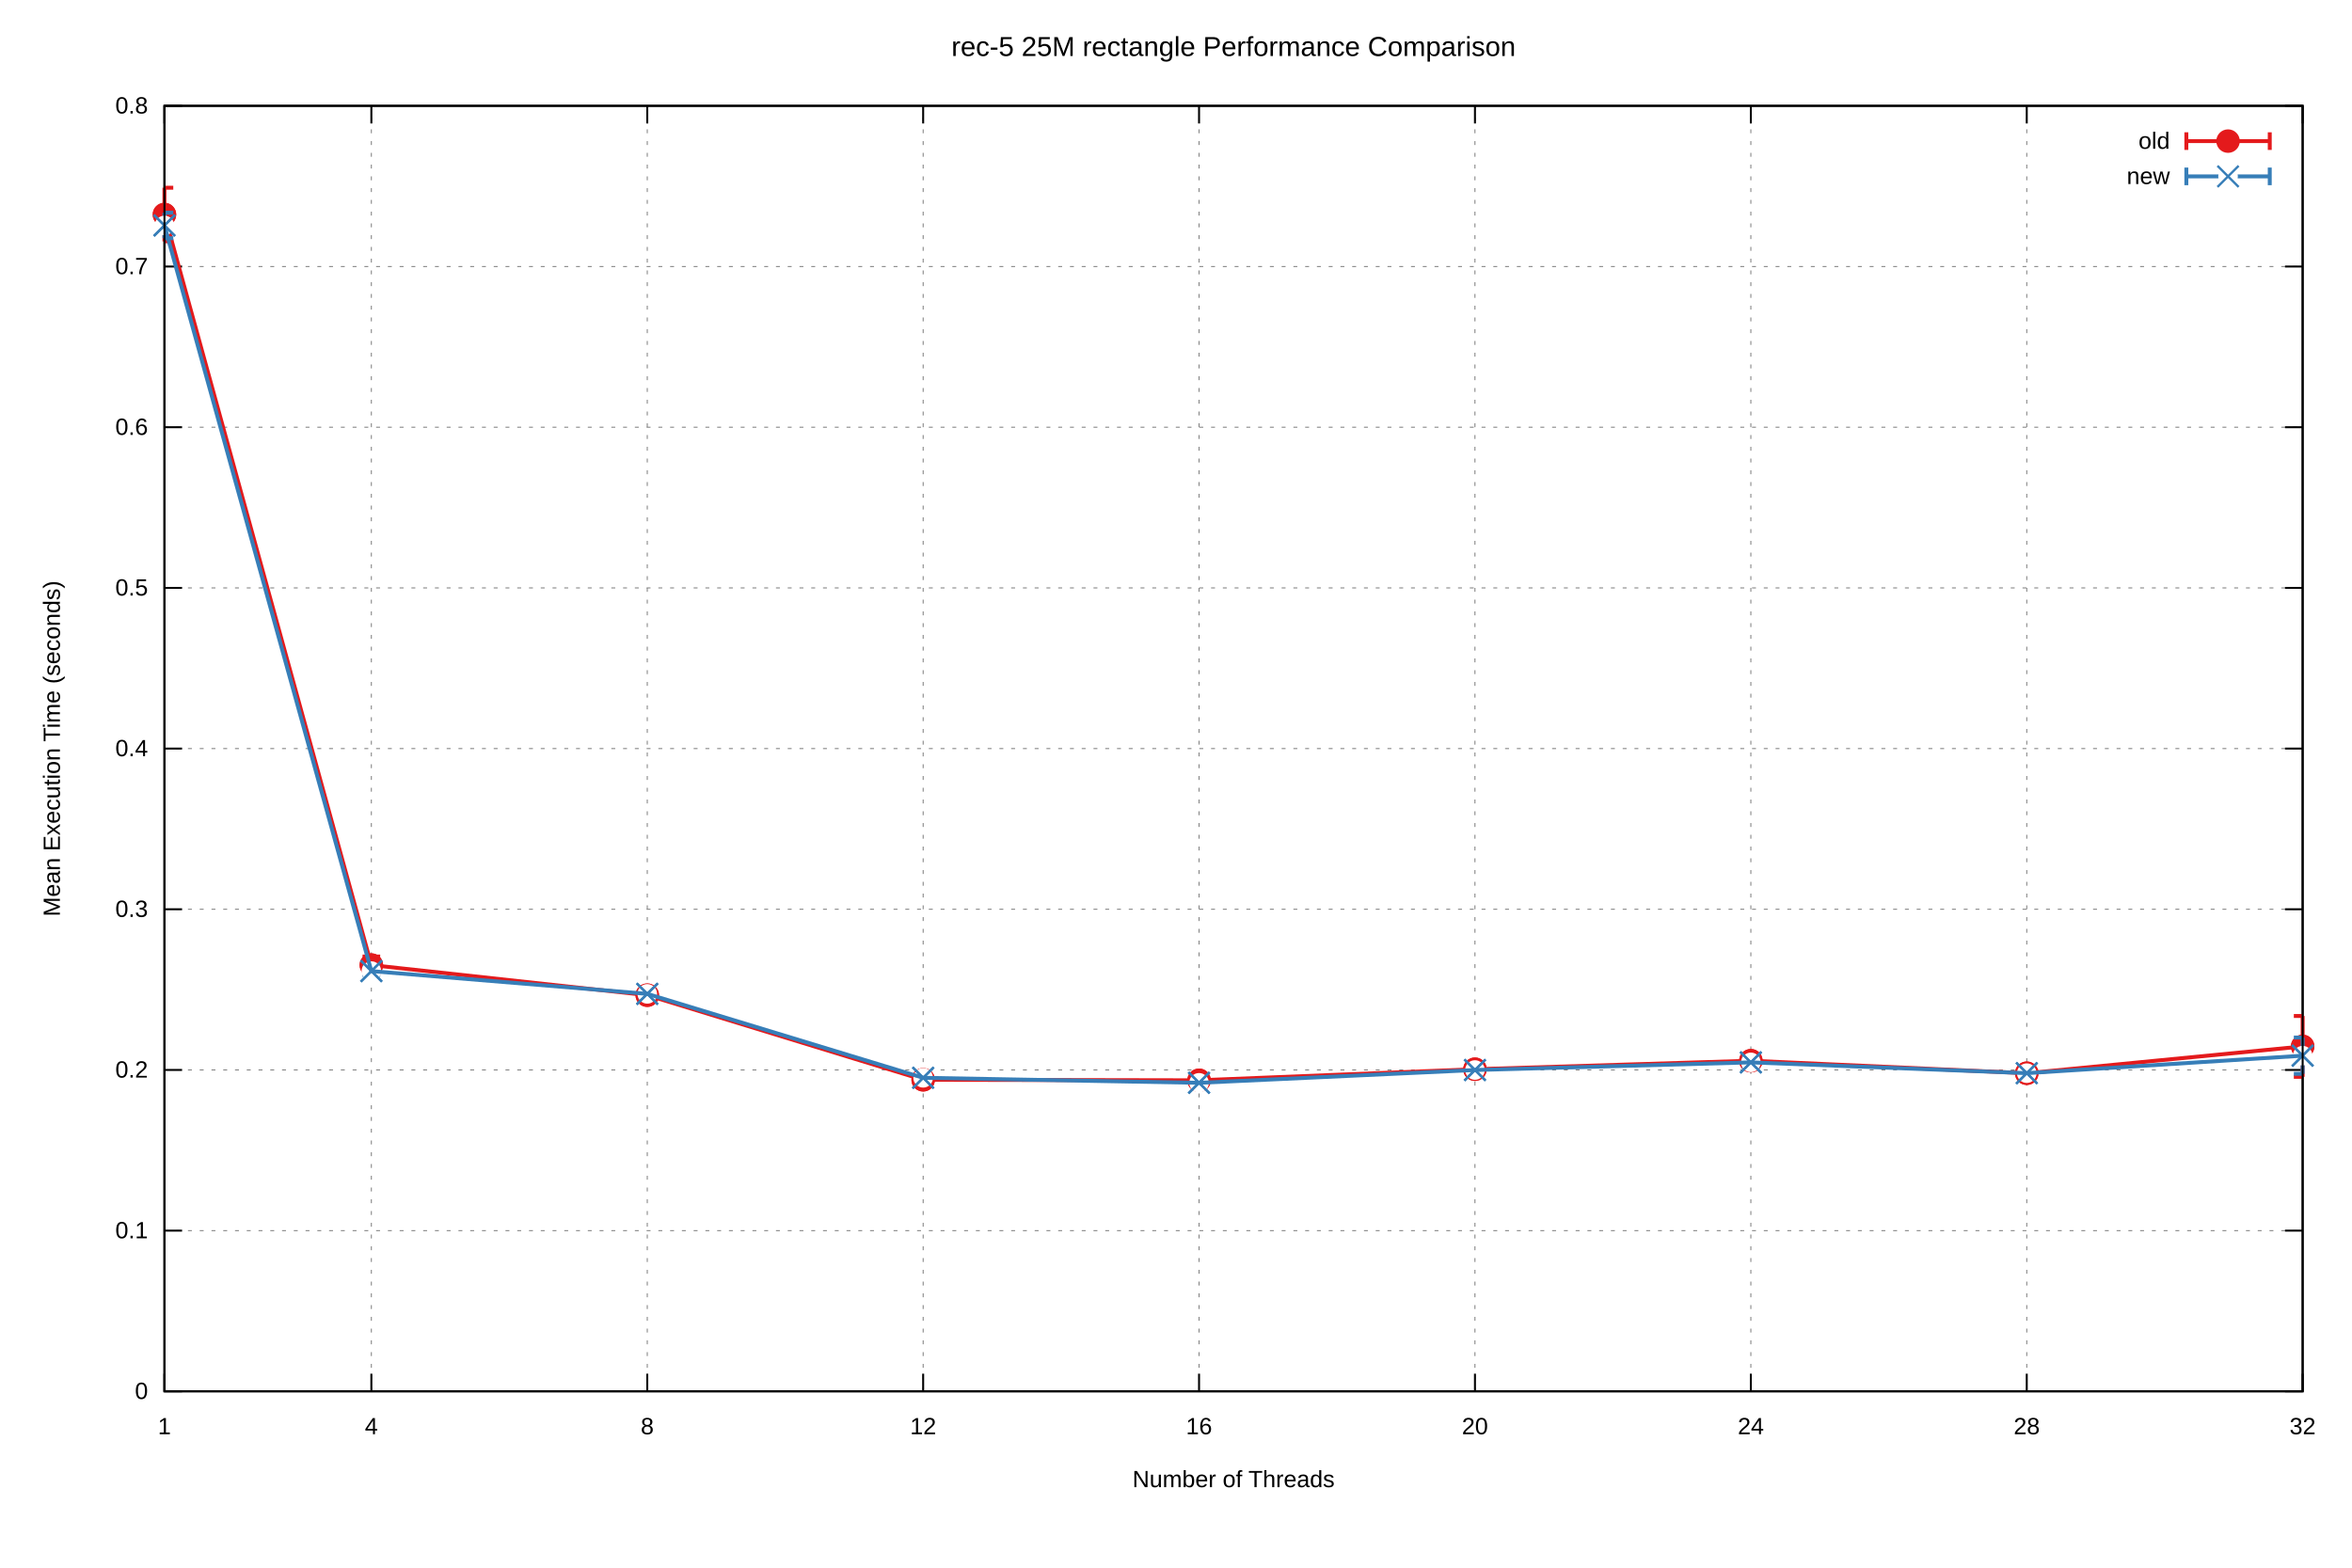
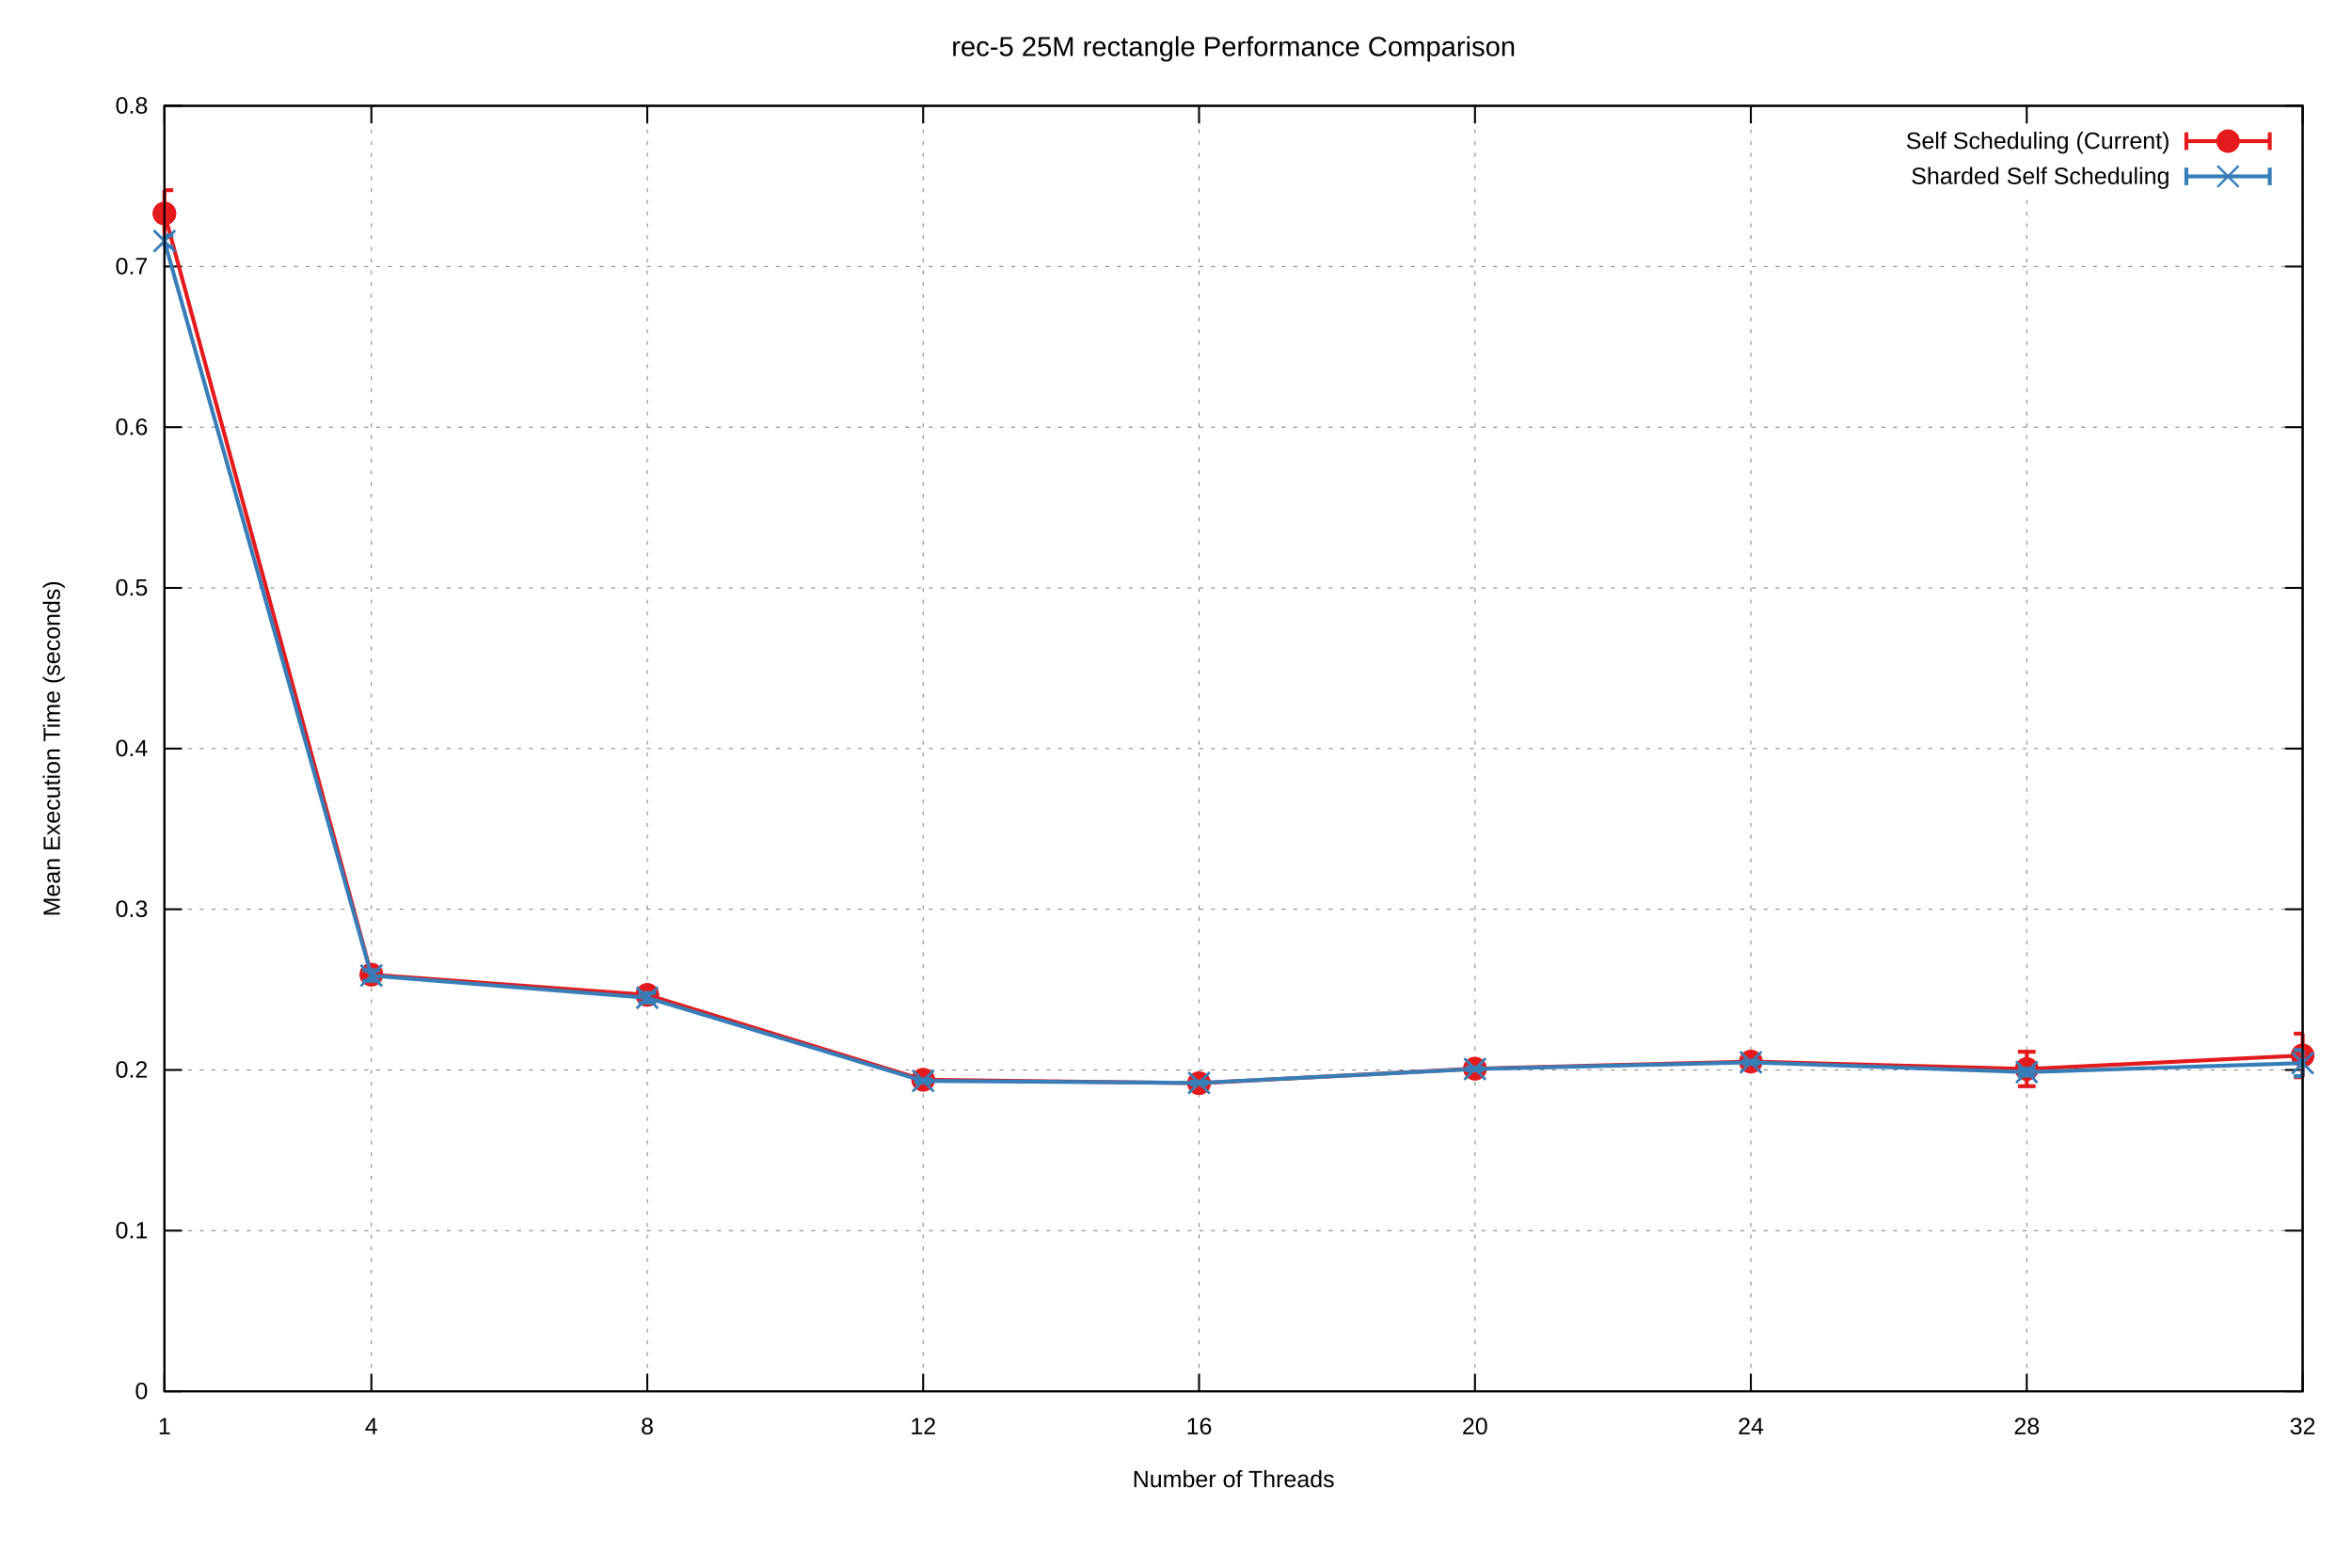
<svg xmlns="http://www.w3.org/2000/svg" xmlns:xlink="http://www.w3.org/1999/xlink" width="1200" height="800" viewBox="0 0 1200 800">
  <g id="gnuplot_canvas">
    <rect x="0" y="0" width="1200" height="800" fill="none" />
    <defs>
      <circle id="gpDot" r="0.5" stroke-width="0.5" stroke="currentColor" />
      <path id="gpPt0" stroke-width="0.222" stroke="currentColor" d="M-1,0 h2 M0,-1 v2" />
      <path id="gpPt1" stroke-width="0.222" stroke="currentColor" d="M-1,-1 L1,1 M1,-1 L-1,1" />
      <path id="gpPt2" stroke-width="0.222" stroke="currentColor" d="M-1,0 L1,0 M0,-1 L0,1 M-1,-1 L1,1 M-1,1 L1,-1" />
      <rect id="gpPt3" stroke-width="0.222" stroke="currentColor" x="-1" y="-1" width="2" height="2" />
      <rect id="gpPt4" stroke-width="0.222" stroke="currentColor" fill="currentColor" x="-1" y="-1" width="2" height="2" />
      <circle id="gpPt5" stroke-width="0.222" stroke="currentColor" cx="0" cy="0" r="1" />
      <use xlink:href="#gpPt5" id="gpPt6" fill="currentColor" stroke="none" />
      <path id="gpPt7" stroke-width="0.222" stroke="currentColor" d="M0,-1.33 L-1.33,0.67 L1.33,0.67 z" />
      <use xlink:href="#gpPt7" id="gpPt8" fill="currentColor" stroke="none" />
      <use xlink:href="#gpPt7" id="gpPt9" stroke="currentColor" transform="rotate(180)" />
      <use xlink:href="#gpPt9" id="gpPt10" fill="currentColor" stroke="none" />
      <use xlink:href="#gpPt3" id="gpPt11" stroke="currentColor" transform="rotate(45)" />
      <use xlink:href="#gpPt11" id="gpPt12" fill="currentColor" stroke="none" />
      <path id="gpPt13" stroke-width="0.222" stroke="currentColor" d="M0,1.330 L1.265,0.411 L0.782,-1.067 L-0.782,-1.076 L-1.265,0.411 z" />
      <use xlink:href="#gpPt13" id="gpPt14" fill="currentColor" stroke="none" />
      <filter id="textbox" filterUnits="objectBoundingBox" x="0" y="0" height="1" width="1">
        <feFlood flood-color="white" flood-opacity="1" result="bgnd" />
        <feComposite in="SourceGraphic" in2="bgnd" operator="atop" />
      </filter>
      <filter id="greybox" filterUnits="objectBoundingBox" x="0" y="0" height="1" width="1">
        <feFlood flood-color="lightgrey" flood-opacity="1" result="grey" />
        <feComposite in="SourceGraphic" in2="grey" operator="atop" />
      </filter>
    </defs>
    <g fill="none" color="white" stroke="currentColor" stroke-width="1.00" stroke-linecap="butt" stroke-linejoin="miter">
</g>
    <g fill="none" color="black" stroke="currentColor" stroke-width="1.00" stroke-linecap="butt" stroke-linejoin="miter">
</g>
    <g fill="none" color="black" stroke="black" stroke-width="0.50" stroke-linecap="butt" stroke-linejoin="miter">
</g>
    <g fill="none" color="gray" stroke="currentColor" stroke-width="0.50" stroke-linecap="butt" stroke-linejoin="miter">
      <path stroke="gray" stroke-dasharray="2,4" class="gridline" d="M83.90,710.00 L1174.82,710.00  " />
    </g>
    <g fill="none" color="gray" stroke="gray" stroke-width="1.00" stroke-linecap="butt" stroke-linejoin="miter">
</g>
    <g fill="none" color="black" stroke="currentColor" stroke-width="1.00" stroke-linecap="butt" stroke-linejoin="miter">
      <path stroke="black" d="M83.90,710.00 L92.90,710.00 M1174.82,710.00 L1165.82,710.00  " />
      <g transform="translate(75.51,713.90)" stroke="none" fill="black" font-family="Arial" font-size="12.00" text-anchor="end">
        <text>
          <tspan font-family="Arial"> 0</tspan>
        </text>
      </g>
    </g>
    <g fill="none" color="black" stroke="currentColor" stroke-width="1.00" stroke-linecap="butt" stroke-linejoin="miter">
</g>
    <g fill="none" color="black" stroke="black" stroke-width="0.50" stroke-linecap="butt" stroke-linejoin="miter">
</g>
    <g fill="none" color="gray" stroke="currentColor" stroke-width="0.50" stroke-linecap="butt" stroke-linejoin="miter">
      <path stroke="gray" stroke-dasharray="2,4" class="gridline" d="M83.90,628.00 L1174.82,628.00  " />
    </g>
    <g fill="none" color="gray" stroke="gray" stroke-width="1.00" stroke-linecap="butt" stroke-linejoin="miter">
</g>
    <g fill="none" color="black" stroke="currentColor" stroke-width="1.00" stroke-linecap="butt" stroke-linejoin="miter">
      <path stroke="black" d="M83.90,628.00 L92.90,628.00 M1174.82,628.00 L1165.82,628.00  " />
      <g transform="translate(75.51,631.90)" stroke="none" fill="black" font-family="Arial" font-size="12.00" text-anchor="end">
        <text>
          <tspan font-family="Arial"> 0.1</tspan>
        </text>
      </g>
    </g>
    <g fill="none" color="black" stroke="currentColor" stroke-width="1.00" stroke-linecap="butt" stroke-linejoin="miter">
</g>
    <g fill="none" color="black" stroke="black" stroke-width="0.50" stroke-linecap="butt" stroke-linejoin="miter">
</g>
    <g fill="none" color="gray" stroke="currentColor" stroke-width="0.50" stroke-linecap="butt" stroke-linejoin="miter">
      <path stroke="gray" stroke-dasharray="2,4" class="gridline" d="M83.90,546.00 L1174.82,546.00  " />
    </g>
    <g fill="none" color="gray" stroke="gray" stroke-width="1.00" stroke-linecap="butt" stroke-linejoin="miter">
</g>
    <g fill="none" color="black" stroke="currentColor" stroke-width="1.00" stroke-linecap="butt" stroke-linejoin="miter">
      <path stroke="black" d="M83.90,546.00 L92.90,546.00 M1174.82,546.00 L1165.82,546.00  " />
      <g transform="translate(75.51,549.90)" stroke="none" fill="black" font-family="Arial" font-size="12.00" text-anchor="end">
        <text>
          <tspan font-family="Arial"> 0.2</tspan>
        </text>
      </g>
    </g>
    <g fill="none" color="black" stroke="currentColor" stroke-width="1.00" stroke-linecap="butt" stroke-linejoin="miter">
</g>
    <g fill="none" color="black" stroke="black" stroke-width="0.50" stroke-linecap="butt" stroke-linejoin="miter">
</g>
    <g fill="none" color="gray" stroke="currentColor" stroke-width="0.50" stroke-linecap="butt" stroke-linejoin="miter">
      <path stroke="gray" stroke-dasharray="2,4" class="gridline" d="M83.90,464.00 L1174.82,464.00  " />
    </g>
    <g fill="none" color="gray" stroke="gray" stroke-width="1.00" stroke-linecap="butt" stroke-linejoin="miter">
</g>
    <g fill="none" color="black" stroke="currentColor" stroke-width="1.00" stroke-linecap="butt" stroke-linejoin="miter">
      <path stroke="black" d="M83.90,464.00 L92.90,464.00 M1174.82,464.00 L1165.82,464.00  " />
      <g transform="translate(75.51,467.90)" stroke="none" fill="black" font-family="Arial" font-size="12.00" text-anchor="end">
        <text>
          <tspan font-family="Arial"> 0.3</tspan>
        </text>
      </g>
    </g>
    <g fill="none" color="black" stroke="currentColor" stroke-width="1.00" stroke-linecap="butt" stroke-linejoin="miter">
</g>
    <g fill="none" color="black" stroke="black" stroke-width="0.50" stroke-linecap="butt" stroke-linejoin="miter">
</g>
    <g fill="none" color="gray" stroke="currentColor" stroke-width="0.50" stroke-linecap="butt" stroke-linejoin="miter">
      <path stroke="gray" stroke-dasharray="2,4" class="gridline" d="M83.90,382.00 L1174.82,382.00  " />
    </g>
    <g fill="none" color="gray" stroke="gray" stroke-width="1.00" stroke-linecap="butt" stroke-linejoin="miter">
</g>
    <g fill="none" color="black" stroke="currentColor" stroke-width="1.00" stroke-linecap="butt" stroke-linejoin="miter">
      <path stroke="black" d="M83.90,382.00 L92.90,382.00 M1174.82,382.00 L1165.82,382.00  " />
      <g transform="translate(75.51,385.90)" stroke="none" fill="black" font-family="Arial" font-size="12.00" text-anchor="end">
        <text>
          <tspan font-family="Arial"> 0.4</tspan>
        </text>
      </g>
    </g>
    <g fill="none" color="black" stroke="currentColor" stroke-width="1.00" stroke-linecap="butt" stroke-linejoin="miter">
</g>
    <g fill="none" color="black" stroke="black" stroke-width="0.50" stroke-linecap="butt" stroke-linejoin="miter">
</g>
    <g fill="none" color="gray" stroke="currentColor" stroke-width="0.50" stroke-linecap="butt" stroke-linejoin="miter">
      <path stroke="gray" stroke-dasharray="2,4" class="gridline" d="M83.90,300.01 L1174.82,300.01  " />
    </g>
    <g fill="none" color="gray" stroke="gray" stroke-width="1.00" stroke-linecap="butt" stroke-linejoin="miter">
</g>
    <g fill="none" color="black" stroke="currentColor" stroke-width="1.00" stroke-linecap="butt" stroke-linejoin="miter">
      <path stroke="black" d="M83.90,300.01 L92.90,300.01 M1174.82,300.01 L1165.82,300.01  " />
      <g transform="translate(75.51,303.91)" stroke="none" fill="black" font-family="Arial" font-size="12.00" text-anchor="end">
        <text>
          <tspan font-family="Arial"> 0.5</tspan>
        </text>
      </g>
    </g>
    <g fill="none" color="black" stroke="currentColor" stroke-width="1.00" stroke-linecap="butt" stroke-linejoin="miter">
</g>
    <g fill="none" color="black" stroke="black" stroke-width="0.50" stroke-linecap="butt" stroke-linejoin="miter">
</g>
    <g fill="none" color="gray" stroke="currentColor" stroke-width="0.50" stroke-linecap="butt" stroke-linejoin="miter">
      <path stroke="gray" stroke-dasharray="2,4" class="gridline" d="M83.90,218.01 L1174.82,218.01  " />
    </g>
    <g fill="none" color="gray" stroke="gray" stroke-width="1.00" stroke-linecap="butt" stroke-linejoin="miter">
</g>
    <g fill="none" color="black" stroke="currentColor" stroke-width="1.00" stroke-linecap="butt" stroke-linejoin="miter">
      <path stroke="black" d="M83.90,218.01 L92.90,218.01 M1174.82,218.01 L1165.82,218.01  " />
      <g transform="translate(75.51,221.91)" stroke="none" fill="black" font-family="Arial" font-size="12.00" text-anchor="end">
        <text>
          <tspan font-family="Arial"> 0.6</tspan>
        </text>
      </g>
    </g>
    <g fill="none" color="black" stroke="currentColor" stroke-width="1.00" stroke-linecap="butt" stroke-linejoin="miter">
</g>
    <g fill="none" color="black" stroke="black" stroke-width="0.50" stroke-linecap="butt" stroke-linejoin="miter">
</g>
    <g fill="none" color="gray" stroke="currentColor" stroke-width="0.50" stroke-linecap="butt" stroke-linejoin="miter">
      <path stroke="gray" stroke-dasharray="2,4" class="gridline" d="M83.90,136.01 L1174.82,136.01  " />
    </g>
    <g fill="none" color="gray" stroke="gray" stroke-width="1.00" stroke-linecap="butt" stroke-linejoin="miter">
</g>
    <g fill="none" color="black" stroke="currentColor" stroke-width="1.00" stroke-linecap="butt" stroke-linejoin="miter">
      <path stroke="black" d="M83.90,136.01 L92.90,136.01 M1174.82,136.01 L1165.82,136.01  " />
      <g transform="translate(75.51,139.91)" stroke="none" fill="black" font-family="Arial" font-size="12.00" text-anchor="end">
        <text>
          <tspan font-family="Arial"> 0.7</tspan>
        </text>
      </g>
    </g>
    <g fill="none" color="black" stroke="currentColor" stroke-width="1.00" stroke-linecap="butt" stroke-linejoin="miter">
</g>
    <g fill="none" color="black" stroke="black" stroke-width="0.50" stroke-linecap="butt" stroke-linejoin="miter">
</g>
    <g fill="none" color="gray" stroke="currentColor" stroke-width="0.50" stroke-linecap="butt" stroke-linejoin="miter">
      <path stroke="gray" stroke-dasharray="2,4" class="gridline" d="M83.90,54.01 L1174.82,54.01  " />
    </g>
    <g fill="none" color="gray" stroke="gray" stroke-width="1.00" stroke-linecap="butt" stroke-linejoin="miter">
</g>
    <g fill="none" color="black" stroke="currentColor" stroke-width="1.00" stroke-linecap="butt" stroke-linejoin="miter">
      <path stroke="black" d="M83.90,54.01 L92.90,54.01 M1174.82,54.01 L1165.82,54.01  " />
      <g transform="translate(75.51,57.91)" stroke="none" fill="black" font-family="Arial" font-size="12.00" text-anchor="end">
        <text>
          <tspan font-family="Arial"> 0.8</tspan>
        </text>
      </g>
    </g>
    <g fill="none" color="black" stroke="currentColor" stroke-width="1.00" stroke-linecap="butt" stroke-linejoin="miter">
</g>
    <g fill="none" color="black" stroke="black" stroke-width="0.50" stroke-linecap="butt" stroke-linejoin="miter">
</g>
    <g fill="none" color="gray" stroke="currentColor" stroke-width="0.50" stroke-linecap="butt" stroke-linejoin="miter">
      <path stroke="gray" stroke-dasharray="2,4" class="gridline" d="M83.90,710.00 L83.90,54.01  " />
    </g>
    <g fill="none" color="gray" stroke="gray" stroke-width="1.00" stroke-linecap="butt" stroke-linejoin="miter">
</g>
    <g fill="none" color="black" stroke="currentColor" stroke-width="1.00" stroke-linecap="butt" stroke-linejoin="miter">
      <path stroke="black" d="M83.90,710.00 L83.90,701.00 M83.90,54.01 L83.90,63.01  " />
      <g transform="translate(83.90,731.90)" stroke="none" fill="black" font-family="Arial" font-size="12.00" text-anchor="middle">
        <text>
          <tspan font-family="Arial"> 1</tspan>
        </text>
      </g>
    </g>
    <g fill="none" color="black" stroke="currentColor" stroke-width="1.00" stroke-linecap="butt" stroke-linejoin="miter">
</g>
    <g fill="none" color="black" stroke="black" stroke-width="0.50" stroke-linecap="butt" stroke-linejoin="miter">
</g>
    <g fill="none" color="gray" stroke="currentColor" stroke-width="0.50" stroke-linecap="butt" stroke-linejoin="miter">
      <path stroke="gray" stroke-dasharray="2,4" class="gridline" d="M189.47,710.00 L189.47,54.01  " />
    </g>
    <g fill="none" color="gray" stroke="gray" stroke-width="1.00" stroke-linecap="butt" stroke-linejoin="miter">
</g>
    <g fill="none" color="black" stroke="currentColor" stroke-width="1.00" stroke-linecap="butt" stroke-linejoin="miter">
      <path stroke="black" d="M189.47,710.00 L189.47,701.00 M189.47,54.01 L189.47,63.01  " />
      <g transform="translate(189.47,731.90)" stroke="none" fill="black" font-family="Arial" font-size="12.00" text-anchor="middle">
        <text>
          <tspan font-family="Arial"> 4</tspan>
        </text>
      </g>
    </g>
    <g fill="none" color="black" stroke="currentColor" stroke-width="1.00" stroke-linecap="butt" stroke-linejoin="miter">
</g>
    <g fill="none" color="black" stroke="black" stroke-width="0.50" stroke-linecap="butt" stroke-linejoin="miter">
</g>
    <g fill="none" color="gray" stroke="currentColor" stroke-width="0.50" stroke-linecap="butt" stroke-linejoin="miter">
      <path stroke="gray" stroke-dasharray="2,4" class="gridline" d="M330.24,710.00 L330.24,54.01  " />
    </g>
    <g fill="none" color="gray" stroke="gray" stroke-width="1.00" stroke-linecap="butt" stroke-linejoin="miter">
</g>
    <g fill="none" color="black" stroke="currentColor" stroke-width="1.00" stroke-linecap="butt" stroke-linejoin="miter">
      <path stroke="black" d="M330.24,710.00 L330.24,701.00 M330.24,54.01 L330.24,63.01  " />
      <g transform="translate(330.24,731.90)" stroke="none" fill="black" font-family="Arial" font-size="12.00" text-anchor="middle">
        <text>
          <tspan font-family="Arial"> 8</tspan>
        </text>
      </g>
    </g>
    <g fill="none" color="black" stroke="currentColor" stroke-width="1.00" stroke-linecap="butt" stroke-linejoin="miter">
</g>
    <g fill="none" color="black" stroke="black" stroke-width="0.50" stroke-linecap="butt" stroke-linejoin="miter">
</g>
    <g fill="none" color="gray" stroke="currentColor" stroke-width="0.50" stroke-linecap="butt" stroke-linejoin="miter">
      <path stroke="gray" stroke-dasharray="2,4" class="gridline" d="M471.00,710.00 L471.00,54.01  " />
    </g>
    <g fill="none" color="gray" stroke="gray" stroke-width="1.00" stroke-linecap="butt" stroke-linejoin="miter">
</g>
    <g fill="none" color="black" stroke="currentColor" stroke-width="1.00" stroke-linecap="butt" stroke-linejoin="miter">
      <path stroke="black" d="M471.00,710.00 L471.00,701.00 M471.00,54.01 L471.00,63.01  " />
      <g transform="translate(471.00,731.90)" stroke="none" fill="black" font-family="Arial" font-size="12.00" text-anchor="middle">
        <text>
          <tspan font-family="Arial"> 12</tspan>
        </text>
      </g>
    </g>
    <g fill="none" color="black" stroke="currentColor" stroke-width="1.00" stroke-linecap="butt" stroke-linejoin="miter">
</g>
    <g fill="none" color="black" stroke="black" stroke-width="0.50" stroke-linecap="butt" stroke-linejoin="miter">
</g>
    <g fill="none" color="gray" stroke="currentColor" stroke-width="0.50" stroke-linecap="butt" stroke-linejoin="miter">
      <path stroke="gray" stroke-dasharray="2,4" class="gridline" d="M611.76,710.00 L611.76,54.01  " />
    </g>
    <g fill="none" color="gray" stroke="gray" stroke-width="1.00" stroke-linecap="butt" stroke-linejoin="miter">
</g>
    <g fill="none" color="black" stroke="currentColor" stroke-width="1.00" stroke-linecap="butt" stroke-linejoin="miter">
      <path stroke="black" d="M611.76,710.00 L611.76,701.00 M611.76,54.01 L611.76,63.01  " />
      <g transform="translate(611.76,731.90)" stroke="none" fill="black" font-family="Arial" font-size="12.00" text-anchor="middle">
        <text>
          <tspan font-family="Arial"> 16</tspan>
        </text>
      </g>
    </g>
    <g fill="none" color="black" stroke="currentColor" stroke-width="1.00" stroke-linecap="butt" stroke-linejoin="miter">
</g>
    <g fill="none" color="black" stroke="black" stroke-width="0.50" stroke-linecap="butt" stroke-linejoin="miter">
</g>
    <g fill="none" color="gray" stroke="currentColor" stroke-width="0.50" stroke-linecap="butt" stroke-linejoin="miter">
      <path stroke="gray" stroke-dasharray="2,4" class="gridline" d="M752.53,710.00 L752.53,54.01  " />
    </g>
    <g fill="none" color="gray" stroke="gray" stroke-width="1.00" stroke-linecap="butt" stroke-linejoin="miter">
</g>
    <g fill="none" color="black" stroke="currentColor" stroke-width="1.00" stroke-linecap="butt" stroke-linejoin="miter">
      <path stroke="black" d="M752.53,710.00 L752.53,701.00 M752.53,54.01 L752.53,63.01  " />
      <g transform="translate(752.53,731.90)" stroke="none" fill="black" font-family="Arial" font-size="12.00" text-anchor="middle">
        <text>
          <tspan font-family="Arial"> 20</tspan>
        </text>
      </g>
    </g>
    <g fill="none" color="black" stroke="currentColor" stroke-width="1.00" stroke-linecap="butt" stroke-linejoin="miter">
</g>
    <g fill="none" color="black" stroke="black" stroke-width="0.50" stroke-linecap="butt" stroke-linejoin="miter">
</g>
    <g fill="none" color="gray" stroke="currentColor" stroke-width="0.50" stroke-linecap="butt" stroke-linejoin="miter">
      <path stroke="gray" stroke-dasharray="2,4" class="gridline" d="M893.29,710.00 L893.29,54.01  " />
    </g>
    <g fill="none" color="gray" stroke="gray" stroke-width="1.00" stroke-linecap="butt" stroke-linejoin="miter">
</g>
    <g fill="none" color="black" stroke="currentColor" stroke-width="1.00" stroke-linecap="butt" stroke-linejoin="miter">
      <path stroke="black" d="M893.29,710.00 L893.29,701.00 M893.29,54.01 L893.29,63.01  " />
      <g transform="translate(893.29,731.90)" stroke="none" fill="black" font-family="Arial" font-size="12.00" text-anchor="middle">
        <text>
          <tspan font-family="Arial"> 24</tspan>
        </text>
      </g>
    </g>
    <g fill="none" color="black" stroke="currentColor" stroke-width="1.00" stroke-linecap="butt" stroke-linejoin="miter">
</g>
    <g fill="none" color="black" stroke="black" stroke-width="0.50" stroke-linecap="butt" stroke-linejoin="miter">
</g>
    <g fill="none" color="gray" stroke="currentColor" stroke-width="0.50" stroke-linecap="butt" stroke-linejoin="miter">
-       <path stroke="gray" stroke-dasharray="2,4" class="gridline" d="M1034.06,710.00 L1034.06,54.01  " />
+       <path stroke="gray" stroke-dasharray="2,4" class="gridline" d="M1034.06,710.00 L1034.06,99.01 M1034.06,63.01 L1034.06,54.01  " />
    </g>
    <g fill="none" color="gray" stroke="gray" stroke-width="1.00" stroke-linecap="butt" stroke-linejoin="miter">
</g>
    <g fill="none" color="black" stroke="currentColor" stroke-width="1.00" stroke-linecap="butt" stroke-linejoin="miter">
      <path stroke="black" d="M1034.06,710.00 L1034.06,701.00 M1034.06,54.01 L1034.06,63.01  " />
      <g transform="translate(1034.06,731.90)" stroke="none" fill="black" font-family="Arial" font-size="12.00" text-anchor="middle">
        <text>
          <tspan font-family="Arial"> 28</tspan>
        </text>
      </g>
    </g>
    <g fill="none" color="black" stroke="currentColor" stroke-width="1.00" stroke-linecap="butt" stroke-linejoin="miter">
</g>
    <g fill="none" color="black" stroke="black" stroke-width="0.50" stroke-linecap="butt" stroke-linejoin="miter">
</g>
    <g fill="none" color="gray" stroke="currentColor" stroke-width="0.50" stroke-linecap="butt" stroke-linejoin="miter">
      <path stroke="gray" stroke-dasharray="2,4" class="gridline" d="M1174.82,710.00 L1174.82,54.01  " />
    </g>
    <g fill="none" color="gray" stroke="gray" stroke-width="1.00" stroke-linecap="butt" stroke-linejoin="miter">
</g>
    <g fill="none" color="black" stroke="currentColor" stroke-width="1.00" stroke-linecap="butt" stroke-linejoin="miter">
      <path stroke="black" d="M1174.82,710.00 L1174.82,701.00 M1174.82,54.01 L1174.82,63.01  " />
      <g transform="translate(1174.82,731.90)" stroke="none" fill="black" font-family="Arial" font-size="12.00" text-anchor="middle">
        <text>
          <tspan font-family="Arial"> 32</tspan>
        </text>
      </g>
    </g>
    <g fill="none" color="black" stroke="currentColor" stroke-width="1.00" stroke-linecap="butt" stroke-linejoin="miter">
</g>
    <g fill="none" color="black" stroke="currentColor" stroke-width="1.00" stroke-linecap="butt" stroke-linejoin="miter">
      <path stroke="black" d="M83.90,54.01 L83.90,710.00 L1174.82,710.00 L1174.82,54.01 L83.90,54.01 Z  " />
    </g>
    <g fill="none" color="black" stroke="currentColor" stroke-width="1.00" stroke-linecap="butt" stroke-linejoin="miter">
+       <g transform="translate(30.55,382.01) rotate(270)" stroke="none" fill="black" font-family="Arial" font-size="12.00" text-anchor="middle">
+         <text>
+           <tspan font-family="Arial">Mean Execution Time (seconds)</tspan>
+         </text>
+       </g>
+     </g>
+     <g fill="none" color="black" stroke="currentColor" stroke-width="1.00" stroke-linecap="butt" stroke-linejoin="miter">
+       <g transform="translate(629.36,758.90)" stroke="none" fill="black" font-family="Arial" font-size="12.00" text-anchor="middle">
+         <text>
+           <tspan font-family="Arial">Number of Threads</tspan>
+         </text>
+       </g>
+     </g>
+     <g fill="none" color="black" stroke="currentColor" stroke-width="1.00" stroke-linecap="butt" stroke-linejoin="miter">
</g>
    <g id="gnuplot_plot_1">
-       <g fill="none" color="white" stroke="black" stroke-width="2.00" stroke-linecap="butt" stroke-linejoin="miter">
+       <g fill="none" color="white" stroke="currentColor" stroke-width="2.00" stroke-linecap="butt" stroke-linejoin="miter">
</g>
      <g fill="none" color="black" stroke="currentColor" stroke-width="2.00" stroke-linecap="butt" stroke-linejoin="miter">
        <g transform="translate(1107.09,75.91)" stroke="none" fill="black" font-family="Arial" font-size="12.00" text-anchor="end">
          <text>
-             <tspan font-family="Arial">old</tspan>
+             <tspan font-family="Arial">Self Scheduling (Current)</tspan>
          </text>
        </g>
      </g>
      <g fill="none" color="black" stroke="currentColor" stroke-width="2.00" stroke-linecap="butt" stroke-linejoin="miter">
-         <path stroke="rgb(228,  26,  28)" d="M1115.48,72.01 L1158.04,72.01 M1115.48,67.51 L1115.48,76.51 M1158.04,67.51 L1158.04,76.51 M83.90,123.16 L83.90,95.80   M83.90,123.16 L88.40,123.16 M83.90,95.80 L88.40,95.80 M189.47,496.86 L189.47,488.12 M184.97,496.86 L193.97,496.86   M184.97,488.12 L193.97,488.12 M330.24,509.76 L330.24,505.94 M325.74,509.76 L334.74,509.76 M325.74,505.94 L334.74,505.94   M471.00,552.05 L471.00,550.00 M466.50,552.05 L475.50,552.05 M466.50,550.00 L475.50,550.00 M611.76,552.99 L611.76,549.57   M607.26,552.99 L616.26,552.99 M607.26,549.57 L616.26,549.57 M752.53,546.98 L752.53,544.27 M748.03,546.98 L757.03,546.98   M748.03,544.27 L757.03,544.27 M893.29,542.62 L893.29,539.96 M888.79,542.62 L897.79,542.62 M888.79,539.96 L897.79,539.96   M1034.06,549.84 L1034.06,545.52 M1029.56,549.84 L1038.56,549.84 M1029.56,545.52 L1038.56,545.52 M1174.82,549.52 L1174.82,518.46   M1170.32,549.52 L1174.82,549.52 M1170.32,518.46 L1174.82,518.46  " />
-       </g>
-       <g fill="none" color="black" stroke="currentColor" stroke-width="2.00" stroke-linecap="butt" stroke-linejoin="miter">
-         <use xlink:href="#gpPt6" transform="translate(83.90,109.48) scale(4.50)" color="white" />
-       </g>
-       <g fill="none" color="black" stroke="currentColor" stroke-width="2.00" stroke-linecap="butt" stroke-linejoin="miter">
-         <use xlink:href="#gpPt6" transform="translate(83.90,109.48) scale(5.40)" color="rgb(228,  26,  28)" />
-         <use xlink:href="#gpPt6" transform="translate(189.47,492.49) scale(4.50)" color="white" />
-       </g>
-       <g fill="none" color="black" stroke="currentColor" stroke-width="2.00" stroke-linecap="butt" stroke-linejoin="miter">
-         <use xlink:href="#gpPt6" transform="translate(189.47,492.49) scale(5.40)" color="rgb(228,  26,  28)" />
-         <use xlink:href="#gpPt6" transform="translate(330.24,507.85) scale(4.50)" color="white" />
-       </g>
-       <g fill="none" color="black" stroke="currentColor" stroke-width="2.00" stroke-linecap="butt" stroke-linejoin="miter">
-         <use xlink:href="#gpPt6" transform="translate(330.24,507.85) scale(5.40)" color="rgb(228,  26,  28)" />
-         <use xlink:href="#gpPt6" transform="translate(471.00,551.02) scale(4.50)" color="white" />
-       </g>
-       <g fill="none" color="black" stroke="currentColor" stroke-width="2.00" stroke-linecap="butt" stroke-linejoin="miter">
-         <use xlink:href="#gpPt6" transform="translate(471.00,551.02) scale(5.40)" color="rgb(228,  26,  28)" />
-         <use xlink:href="#gpPt6" transform="translate(611.76,551.28) scale(4.50)" color="white" />
-       </g>
-       <g fill="none" color="black" stroke="currentColor" stroke-width="2.00" stroke-linecap="butt" stroke-linejoin="miter">
-         <use xlink:href="#gpPt6" transform="translate(611.76,551.28) scale(5.40)" color="rgb(228,  26,  28)" />
-         <use xlink:href="#gpPt6" transform="translate(752.53,545.63) scale(4.50)" color="white" />
-       </g>
-       <g fill="none" color="black" stroke="currentColor" stroke-width="2.00" stroke-linecap="butt" stroke-linejoin="miter">
-         <use xlink:href="#gpPt6" transform="translate(752.53,545.63) scale(5.40)" color="rgb(228,  26,  28)" />
-         <use xlink:href="#gpPt6" transform="translate(893.29,541.29) scale(4.50)" color="white" />
-       </g>
-       <g fill="none" color="black" stroke="currentColor" stroke-width="2.00" stroke-linecap="butt" stroke-linejoin="miter">
-         <use xlink:href="#gpPt6" transform="translate(893.29,541.29) scale(5.40)" color="rgb(228,  26,  28)" />
-         <use xlink:href="#gpPt6" transform="translate(1034.06,547.68) scale(4.50)" color="white" />
-       </g>
-       <g fill="none" color="black" stroke="currentColor" stroke-width="2.00" stroke-linecap="butt" stroke-linejoin="miter">
-         <use xlink:href="#gpPt6" transform="translate(1034.06,547.68) scale(5.40)" color="rgb(228,  26,  28)" />
-         <use xlink:href="#gpPt6" transform="translate(1174.82,533.99) scale(4.50)" color="white" />
-       </g>
-       <g fill="none" color="black" stroke="currentColor" stroke-width="2.00" stroke-linecap="butt" stroke-linejoin="miter">
-         <use xlink:href="#gpPt6" transform="translate(1174.82,533.99) scale(5.40)" color="rgb(228,  26,  28)" />
-         <use xlink:href="#gpPt6" transform="translate(1136.76,72.01) scale(4.50)" color="white" />
-       </g>
-       <g fill="none" color="black" stroke="currentColor" stroke-width="2.00" stroke-linecap="butt" stroke-linejoin="miter">
+         <path stroke="rgb(228,  26,  28)" d="M1115.48,72.01 L1158.04,72.01 M1115.48,67.51 L1115.48,76.51 M1158.04,67.51 L1158.04,76.51 M83.90,120.85 L83.90,97.04   M83.90,120.85 L88.40,120.85 M83.90,97.04 L88.40,97.04 M189.47,499.36 L189.47,495.35 M184.97,499.36 L193.97,499.36   M184.97,495.35 L193.97,495.35 M330.24,509.47 L330.24,505.95 M325.74,509.47 L334.74,509.47 M325.74,505.95 L334.74,505.95   M471.00,551.65 L471.00,550.38 M466.50,551.65 L475.50,551.65 M466.50,550.38 L475.50,550.38 M611.76,554.31 L611.76,551.20   M607.26,554.31 L616.26,554.31 M607.26,551.20 L616.26,551.20 M752.53,546.18 L752.53,544.49 M748.03,546.18 L757.03,546.18   M748.03,544.49 L757.03,544.49 M893.29,542.68 L893.29,540.77 M888.79,542.68 L897.79,542.68 M888.79,540.77 L897.79,540.77   M1034.06,554.31 L1034.06,536.72 M1029.56,554.31 L1038.56,554.31 M1029.56,536.72 L1038.56,536.72 M1174.82,549.72 L1174.82,527.48   M1170.32,549.72 L1174.82,549.72 M1170.32,527.48 L1174.82,527.48  " />
+       </g>
+       <g fill="none" color="black" stroke="currentColor" stroke-width="2.00" stroke-linecap="butt" stroke-linejoin="miter">
+         <use xlink:href="#gpPt6" transform="translate(83.90,108.94) scale(5.40)" color="rgb(228,  26,  28)" />
+         <use xlink:href="#gpPt6" transform="translate(189.47,497.36) scale(5.40)" color="rgb(228,  26,  28)" />
+         <use xlink:href="#gpPt6" transform="translate(330.24,507.71) scale(5.40)" color="rgb(228,  26,  28)" />
+         <use xlink:href="#gpPt6" transform="translate(471.00,551.01) scale(5.40)" color="rgb(228,  26,  28)" />
+         <use xlink:href="#gpPt6" transform="translate(611.76,552.76) scale(5.40)" color="rgb(228,  26,  28)" />
+         <use xlink:href="#gpPt6" transform="translate(752.53,545.34) scale(5.40)" color="rgb(228,  26,  28)" />
+         <use xlink:href="#gpPt6" transform="translate(893.29,541.73) scale(5.40)" color="rgb(228,  26,  28)" />
+         <use xlink:href="#gpPt6" transform="translate(1034.06,545.52) scale(5.40)" color="rgb(228,  26,  28)" />
+         <use xlink:href="#gpPt6" transform="translate(1174.82,538.60) scale(5.40)" color="rgb(228,  26,  28)" />
        <use xlink:href="#gpPt6" transform="translate(1136.76,72.01) scale(5.40)" color="rgb(228,  26,  28)" />
      </g>
    </g>
-     <g id="gnuplot_plot_2" fill="none">
-       <g fill="none" color="black" stroke="currentColor" stroke-width="2.00" stroke-linecap="butt" stroke-linejoin="miter">
-         <path stroke="rgb(228,  26,  28)" d="M83.90,109.48 L189.47,492.49 L330.24,507.85 L471.00,551.02 L611.76,551.28 L752.53,545.63 L893.29,541.29 L1034.06,547.68   L1174.82,533.99  " />
-         <use xlink:href="#gpPt6" transform="translate(83.90,109.48) scale(5.40)" color="rgb(228,  26,  28)" />
-         <use xlink:href="#gpPt6" transform="translate(189.47,492.49) scale(5.40)" color="rgb(228,  26,  28)" />
-         <use xlink:href="#gpPt6" transform="translate(330.24,507.85) scale(5.40)" color="rgb(228,  26,  28)" />
-         <use xlink:href="#gpPt6" transform="translate(471.00,551.02) scale(5.40)" color="rgb(228,  26,  28)" />
-         <use xlink:href="#gpPt6" transform="translate(611.76,551.28) scale(5.40)" color="rgb(228,  26,  28)" />
-         <use xlink:href="#gpPt6" transform="translate(752.53,545.63) scale(5.40)" color="rgb(228,  26,  28)" />
-         <use xlink:href="#gpPt6" transform="translate(893.29,541.29) scale(5.40)" color="rgb(228,  26,  28)" />
-         <use xlink:href="#gpPt6" transform="translate(1034.06,547.68) scale(5.40)" color="rgb(228,  26,  28)" />
-         <use xlink:href="#gpPt6" transform="translate(1174.82,533.99) scale(5.40)" color="rgb(228,  26,  28)" />
+     <g id="gnuplot_plot_2">
+       <g fill="none" color="black" stroke="currentColor" stroke-width="2.00" stroke-linecap="butt" stroke-linejoin="miter">
+         <path stroke="rgb(228,  26,  28)" d="M83.90,108.94 L189.47,497.36 L330.24,507.71 L471.00,551.01 L611.76,552.76 L752.53,545.34 L893.29,541.73 L1034.06,545.52   L1174.82,538.60  " />
+         <use xlink:href="#gpPt6" transform="translate(83.90,108.94) scale(5.40)" color="rgb(228,  26,  28)" />
+         <use xlink:href="#gpPt6" transform="translate(189.47,497.36) scale(5.40)" color="rgb(228,  26,  28)" />
+         <use xlink:href="#gpPt6" transform="translate(330.24,507.71) scale(5.40)" color="rgb(228,  26,  28)" />
+         <use xlink:href="#gpPt6" transform="translate(471.00,551.01) scale(5.40)" color="rgb(228,  26,  28)" />
+         <use xlink:href="#gpPt6" transform="translate(611.76,552.76) scale(5.40)" color="rgb(228,  26,  28)" />
+         <use xlink:href="#gpPt6" transform="translate(752.53,545.34) scale(5.40)" color="rgb(228,  26,  28)" />
+         <use xlink:href="#gpPt6" transform="translate(893.29,541.73) scale(5.40)" color="rgb(228,  26,  28)" />
+         <use xlink:href="#gpPt6" transform="translate(1034.06,545.52) scale(5.40)" color="rgb(228,  26,  28)" />
+         <use xlink:href="#gpPt6" transform="translate(1174.82,538.60) scale(5.40)" color="rgb(228,  26,  28)" />
      </g>
    </g>
    <g id="gnuplot_plot_3">
      <g fill="none" color="black" stroke="currentColor" stroke-width="2.00" stroke-linecap="butt" stroke-linejoin="miter">
        <g transform="translate(1107.09,93.91)" stroke="none" fill="black" font-family="Arial" font-size="12.00" text-anchor="end">
          <text>
-             <tspan font-family="Arial">new</tspan>
+             <tspan font-family="Arial">Sharded Self Scheduling</tspan>
          </text>
        </g>
      </g>
      <g fill="none" color="black" stroke="currentColor" stroke-width="2.00" stroke-linecap="butt" stroke-linejoin="miter">
-         <path stroke="rgb( 55, 126, 184)" d="M1115.48,90.01 L1158.04,90.01 M1115.48,85.51 L1115.48,94.51 M1158.04,85.51 L1158.04,94.51 M83.90,121.57 L83.90,108.55   M83.90,121.57 L88.40,121.57 M83.90,108.55 L88.40,108.55 M189.47,497.52 L189.47,493.60 M184.97,497.52 L193.97,497.52   M184.97,493.60 L193.97,493.60 M330.24,508.91 L330.24,505.44 M325.74,508.91 L334.74,508.91 M325.74,505.44 L334.74,505.44   M471.00,551.17 L471.00,548.86 M466.50,551.17 L475.50,551.17 M466.50,548.86 L475.50,548.86 M611.76,553.20 L611.76,551.94   M607.26,553.20 L616.26,553.20 M607.26,551.94 L616.26,551.94 M752.53,547.00 L752.53,545.08 M748.03,547.00 L757.03,547.00   M748.03,545.08 L757.03,545.08 M893.29,544.63 L893.29,539.64 M888.79,544.63 L897.79,544.63 M888.79,539.64 L897.79,539.64   M1034.06,548.66 L1034.06,546.62 M1029.56,548.66 L1038.56,548.66 M1029.56,546.62 L1038.56,546.62 M1174.82,547.98 L1174.82,529.46   M1170.32,547.98 L1174.82,547.98 M1170.32,529.46 L1174.82,529.46  " />
-       </g>
-       <g fill="none" color="black" stroke="currentColor" stroke-width="2.00" stroke-linecap="butt" stroke-linejoin="miter">
-         <use xlink:href="#gpPt6" transform="translate(83.90,115.06) scale(4.50)" color="white" />
-       </g>
-       <g fill="none" color="black" stroke="currentColor" stroke-width="2.00" stroke-linecap="butt" stroke-linejoin="miter">
-         <use xlink:href="#gpPt1" transform="translate(83.90,115.06) scale(5.40)" color="rgb( 55, 126, 184)" />
-         <use xlink:href="#gpPt6" transform="translate(189.47,495.56) scale(4.50)" color="white" />
-       </g>
-       <g fill="none" color="black" stroke="currentColor" stroke-width="2.00" stroke-linecap="butt" stroke-linejoin="miter">
-         <use xlink:href="#gpPt1" transform="translate(189.47,495.56) scale(5.40)" color="rgb( 55, 126, 184)" />
-         <use xlink:href="#gpPt6" transform="translate(330.24,507.18) scale(4.50)" color="white" />
-       </g>
-       <g fill="none" color="black" stroke="currentColor" stroke-width="2.00" stroke-linecap="butt" stroke-linejoin="miter">
-         <use xlink:href="#gpPt1" transform="translate(330.24,507.18) scale(5.40)" color="rgb( 55, 126, 184)" />
-         <use xlink:href="#gpPt6" transform="translate(471.00,550.01) scale(4.50)" color="white" />
-       </g>
-       <g fill="none" color="black" stroke="currentColor" stroke-width="2.00" stroke-linecap="butt" stroke-linejoin="miter">
-         <use xlink:href="#gpPt1" transform="translate(471.00,550.01) scale(5.40)" color="rgb( 55, 126, 184)" />
-         <use xlink:href="#gpPt6" transform="translate(611.76,552.57) scale(4.50)" color="white" />
-       </g>
-       <g fill="none" color="black" stroke="currentColor" stroke-width="2.00" stroke-linecap="butt" stroke-linejoin="miter">
-         <use xlink:href="#gpPt1" transform="translate(611.76,552.57) scale(5.40)" color="rgb( 55, 126, 184)" />
-         <use xlink:href="#gpPt6" transform="translate(752.53,546.04) scale(4.50)" color="white" />
-       </g>
-       <g fill="none" color="black" stroke="currentColor" stroke-width="2.00" stroke-linecap="butt" stroke-linejoin="miter">
-         <use xlink:href="#gpPt1" transform="translate(752.53,546.04) scale(5.40)" color="rgb( 55, 126, 184)" />
-         <use xlink:href="#gpPt6" transform="translate(893.29,542.14) scale(4.50)" color="white" />
-       </g>
-       <g fill="none" color="black" stroke="currentColor" stroke-width="2.00" stroke-linecap="butt" stroke-linejoin="miter">
-         <use xlink:href="#gpPt1" transform="translate(893.29,542.14) scale(5.40)" color="rgb( 55, 126, 184)" />
-         <use xlink:href="#gpPt6" transform="translate(1034.06,547.64) scale(4.50)" color="white" />
-       </g>
-       <g fill="none" color="black" stroke="currentColor" stroke-width="2.00" stroke-linecap="butt" stroke-linejoin="miter">
-         <use xlink:href="#gpPt1" transform="translate(1034.06,547.64) scale(5.40)" color="rgb( 55, 126, 184)" />
-         <use xlink:href="#gpPt6" transform="translate(1174.82,538.72) scale(4.50)" color="white" />
-       </g>
-       <g fill="none" color="black" stroke="currentColor" stroke-width="2.00" stroke-linecap="butt" stroke-linejoin="miter">
-         <use xlink:href="#gpPt1" transform="translate(1174.82,538.72) scale(5.40)" color="rgb( 55, 126, 184)" />
-         <use xlink:href="#gpPt6" transform="translate(1136.76,90.01) scale(4.50)" color="white" />
-       </g>
-       <g fill="none" color="black" stroke="currentColor" stroke-width="2.00" stroke-linecap="butt" stroke-linejoin="miter">
+         <path stroke="rgb( 55, 126, 184)" d="M1115.48,90.01 L1158.04,90.01 M1115.48,85.51 L1115.48,94.51 M1158.04,85.51 L1158.04,94.51 M83.90,125.83 L83.90,120.17   M83.90,125.83 L88.40,125.83 M83.90,120.17 L88.40,120.17 M189.47,500.54 L189.47,495.18 M184.97,500.54 L193.97,500.54   M184.97,495.18 L193.97,495.18 M330.24,511.66 L330.24,506.71 M325.74,511.66 L334.74,511.66 M325.74,506.71 L334.74,506.71   M471.00,552.45 L471.00,550.71 M466.50,552.45 L475.50,552.45 M466.50,550.71 L475.50,550.71 M611.76,553.30 L611.76,551.96   M607.26,553.30 L616.26,553.30 M607.26,551.96 L616.26,551.96 M752.53,546.26 L752.53,544.79 M748.03,546.26 L757.03,546.26   M748.03,544.79 L757.03,544.79 M893.29,542.92 L893.29,541.32 M888.79,542.92 L897.79,542.92 M888.79,541.32 L897.79,541.32   M1034.06,548.87 L1034.06,545.33 M1029.56,548.87 L1038.56,548.87 M1029.56,545.33 L1038.56,545.33 M1174.82,549.15 L1174.82,535.84   M1170.32,549.15 L1174.82,549.15 M1170.32,535.84 L1174.82,535.84  " />
+       </g>
+       <g fill="none" color="black" stroke="currentColor" stroke-width="2.00" stroke-linecap="butt" stroke-linejoin="miter">
+         <use xlink:href="#gpPt1" transform="translate(83.90,123.00) scale(5.40)" color="rgb( 55, 126, 184)" />
+         <use xlink:href="#gpPt1" transform="translate(189.47,497.86) scale(5.40)" color="rgb( 55, 126, 184)" />
+         <use xlink:href="#gpPt1" transform="translate(330.24,509.18) scale(5.40)" color="rgb( 55, 126, 184)" />
+         <use xlink:href="#gpPt1" transform="translate(471.00,551.58) scale(5.40)" color="rgb( 55, 126, 184)" />
+         <use xlink:href="#gpPt1" transform="translate(611.76,552.63) scale(5.40)" color="rgb( 55, 126, 184)" />
+         <use xlink:href="#gpPt1" transform="translate(752.53,545.53) scale(5.40)" color="rgb( 55, 126, 184)" />
+         <use xlink:href="#gpPt1" transform="translate(893.29,542.12) scale(5.40)" color="rgb( 55, 126, 184)" />
+         <use xlink:href="#gpPt1" transform="translate(1034.06,547.10) scale(5.40)" color="rgb( 55, 126, 184)" />
+         <use xlink:href="#gpPt1" transform="translate(1174.82,542.50) scale(5.40)" color="rgb( 55, 126, 184)" />
        <use xlink:href="#gpPt1" transform="translate(1136.76,90.01) scale(5.40)" color="rgb( 55, 126, 184)" />
      </g>
    </g>
-     <g id="gnuplot_plot_4" fill="none">
-       <g fill="none" color="black" stroke="currentColor" stroke-width="2.00" stroke-linecap="butt" stroke-linejoin="miter">
-         <path stroke="rgb( 55, 126, 184)" d="M83.90,115.06 L189.47,495.56 L330.24,507.18 L471.00,550.01 L611.76,552.57 L752.53,546.04 L893.29,542.14 L1034.06,547.64   L1174.82,538.72  " />
-         <use xlink:href="#gpPt1" transform="translate(83.90,115.06) scale(5.40)" color="rgb( 55, 126, 184)" />
-         <use xlink:href="#gpPt1" transform="translate(189.47,495.56) scale(5.40)" color="rgb( 55, 126, 184)" />
-         <use xlink:href="#gpPt1" transform="translate(330.24,507.18) scale(5.40)" color="rgb( 55, 126, 184)" />
-         <use xlink:href="#gpPt1" transform="translate(471.00,550.01) scale(5.40)" color="rgb( 55, 126, 184)" />
-         <use xlink:href="#gpPt1" transform="translate(611.76,552.57) scale(5.40)" color="rgb( 55, 126, 184)" />
-         <use xlink:href="#gpPt1" transform="translate(752.53,546.04) scale(5.40)" color="rgb( 55, 126, 184)" />
-         <use xlink:href="#gpPt1" transform="translate(893.29,542.14) scale(5.40)" color="rgb( 55, 126, 184)" />
-         <use xlink:href="#gpPt1" transform="translate(1034.06,547.64) scale(5.40)" color="rgb( 55, 126, 184)" />
-         <use xlink:href="#gpPt1" transform="translate(1174.82,538.72) scale(5.40)" color="rgb( 55, 126, 184)" />
+     <g id="gnuplot_plot_4">
+       <g fill="none" color="black" stroke="currentColor" stroke-width="2.00" stroke-linecap="butt" stroke-linejoin="miter">
+         <path stroke="rgb( 55, 126, 184)" d="M83.90,123.00 L189.47,497.86 L330.24,509.18 L471.00,551.58 L611.76,552.63 L752.53,545.53 L893.29,542.12 L1034.06,547.10   L1174.82,542.50  " />
+         <use xlink:href="#gpPt1" transform="translate(83.90,123.00) scale(5.40)" color="rgb( 55, 126, 184)" />
+         <use xlink:href="#gpPt1" transform="translate(189.47,497.86) scale(5.40)" color="rgb( 55, 126, 184)" />
+         <use xlink:href="#gpPt1" transform="translate(330.24,509.18) scale(5.40)" color="rgb( 55, 126, 184)" />
+         <use xlink:href="#gpPt1" transform="translate(471.00,551.58) scale(5.40)" color="rgb( 55, 126, 184)" />
+         <use xlink:href="#gpPt1" transform="translate(611.76,552.63) scale(5.40)" color="rgb( 55, 126, 184)" />
+         <use xlink:href="#gpPt1" transform="translate(752.53,545.53) scale(5.40)" color="rgb( 55, 126, 184)" />
+         <use xlink:href="#gpPt1" transform="translate(893.29,542.12) scale(5.40)" color="rgb( 55, 126, 184)" />
+         <use xlink:href="#gpPt1" transform="translate(1034.06,547.10) scale(5.40)" color="rgb( 55, 126, 184)" />
+         <use xlink:href="#gpPt1" transform="translate(1174.82,542.50) scale(5.40)" color="rgb( 55, 126, 184)" />
      </g>
    </g>
    <g fill="none" color="black" stroke="currentColor" stroke-width="2.00" stroke-linecap="butt" stroke-linejoin="miter">
</g>
    <g fill="none" color="black" stroke="black" stroke-width="1.00" stroke-linecap="butt" stroke-linejoin="miter">
</g>
    <g fill="none" color="black" stroke="currentColor" stroke-width="1.00" stroke-linecap="butt" stroke-linejoin="miter">
      <path stroke="black" d="M83.90,54.01 L83.90,710.00 L1174.82,710.00 L1174.82,54.01 L83.90,54.01 Z  " />
-       <g transform="translate(30.55,382.01) rotate(270.00)" stroke="none" fill="black" font-family="Arial" font-size="12.00" text-anchor="middle">
-         <text>
-           <tspan font-family="Arial">Mean Execution Time (seconds)</tspan>
-         </text>
-       </g>
-     </g>
-     <g fill="none" color="black" stroke="currentColor" stroke-width="1.00" stroke-linecap="butt" stroke-linejoin="miter">
-       <g transform="translate(629.36,758.90)" stroke="none" fill="black" font-family="Arial" font-size="12.00" text-anchor="middle">
-         <text>
-           <tspan font-family="Arial">Number of Threads</tspan>
-         </text>
-       </g>
-     </g>
-     <g fill="none" color="black" stroke="currentColor" stroke-width="1.00" stroke-linecap="butt" stroke-linejoin="miter">
- </g>
+     </g>
    <g fill="none" color="black" stroke="currentColor" stroke-width="1.00" stroke-linecap="butt" stroke-linejoin="miter">
      <g transform="translate(629.36,28.56)" stroke="none" fill="black" font-family="Arial" font-size="14.00" text-anchor="middle">
        <text>
          <tspan font-family="Arial">rec-5 25M rectangle Performance Comparison</tspan>
        </text>
      </g>
    </g>
    <g fill="none" color="black" stroke="currentColor" stroke-width="1.00" stroke-linecap="butt" stroke-linejoin="miter">
</g>
  </g>
</svg>
